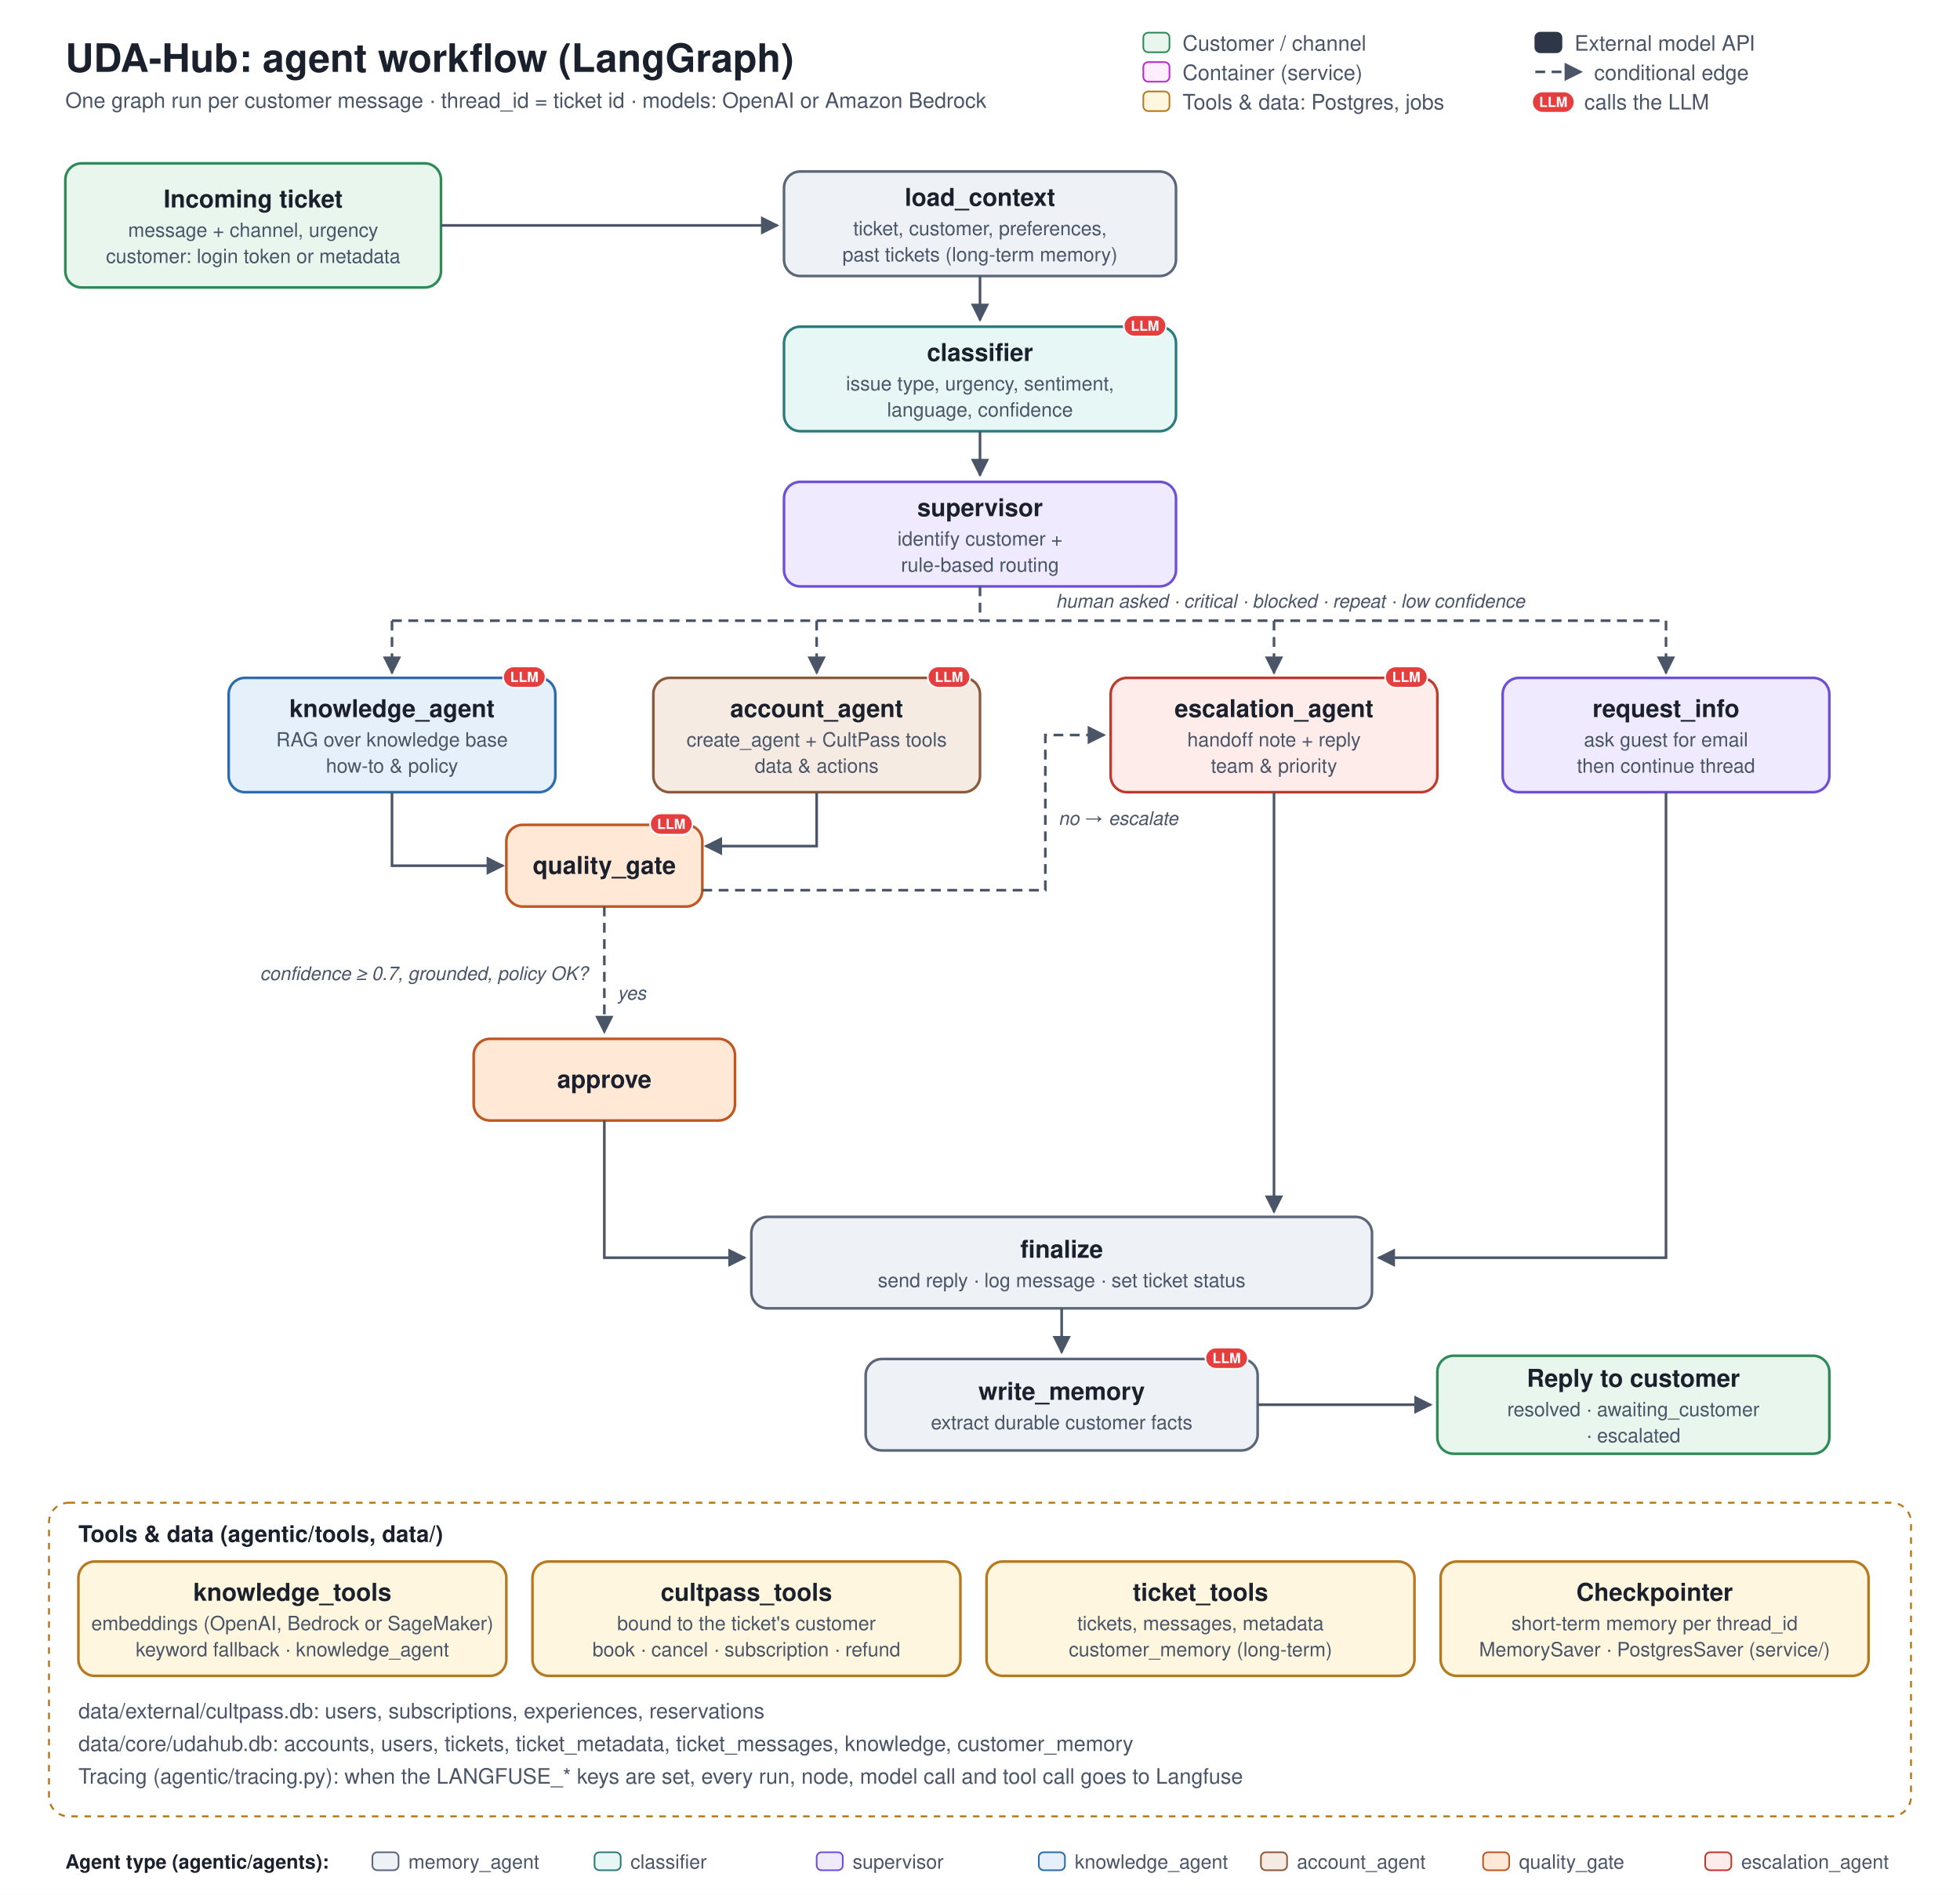
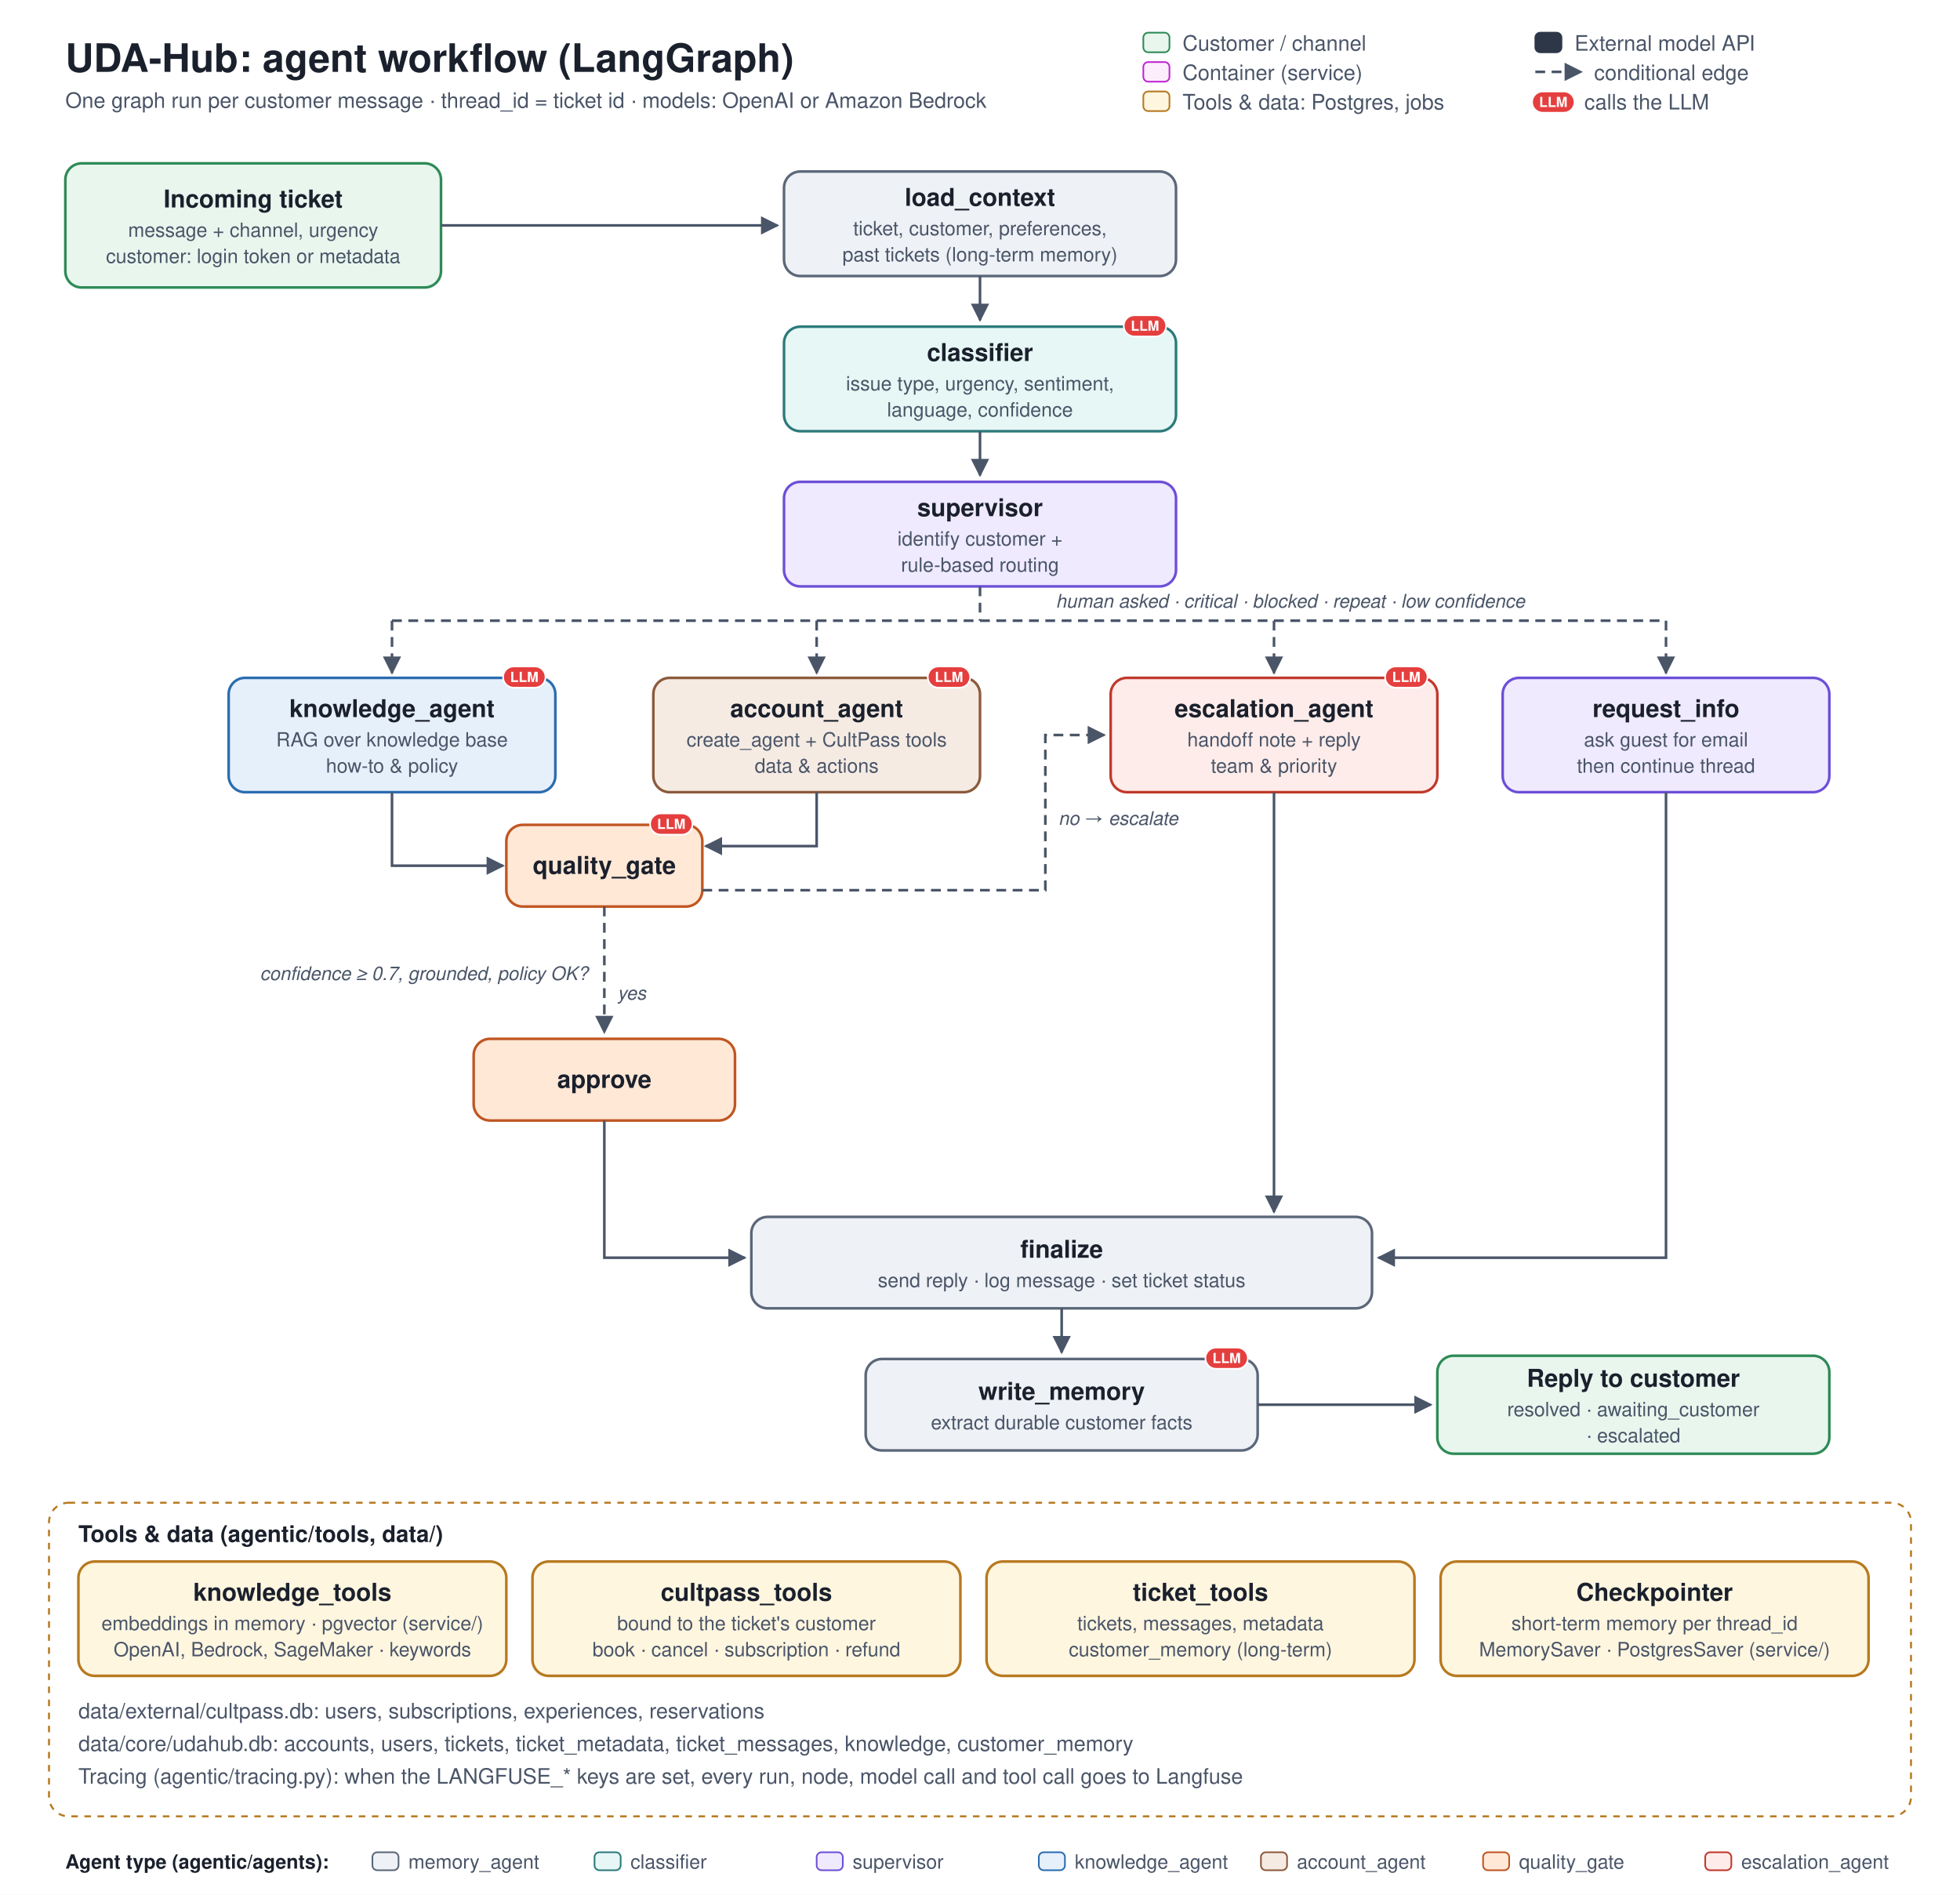
<svg xmlns="http://www.w3.org/2000/svg" viewBox="0 0 1200 1160" width="1200" height="1160" font-family="-apple-system, Segoe UI, Helvetica, Arial, sans-serif">
  <defs>
    <marker id="arrow" viewBox="0 0 10 10" refX="9" refY="5" markerWidth="7" markerHeight="7" orient="auto-start-reverse">
      <path d="M0,0 L10,5 L0,10 z" fill="#4a5568" />
    </marker>
  </defs>
  <style>.t{font-size:15px;font-weight:600;fill:#1a202c;text-anchor:middle}.s{font-size:12px;fill:#4a5568;text-anchor:middle}.l{font-size:11.5px;fill:#4a5568;font-style:italic}.h{font-size:24px;font-weight:700;fill:#1a202c}.sh{font-size:13px;fill:#4a5568}.ph{font-size:14px;font-weight:700;fill:#1a202c}</style>
  <rect width="1200" height="1160" fill="#ffffff" />
  <text x="40" y="44" class="h">UDA-Hub: agent workflow (LangGraph)</text>
  <text x="40" y="66" class="sh">One graph run per customer message · thread_id = ticket id · models: OpenAI or Amazon Bedrock</text>
  <rect x="700" y="20" width="16" height="12" rx="3" fill="#e8f6ee" stroke="#2e8b57" />
  <text x="724" y="31" class="sh">Customer / channel</text>
  <rect x="700" y="38" width="16" height="12" rx="3" fill="#fdeefd" stroke="#c026d3" />
  <text x="724" y="49" class="sh">Container (service)</text>
  <rect x="700" y="56" width="16" height="12" rx="3" fill="#fff6e0" stroke="#b7791f" />
  <text x="724" y="67" class="sh">Tools &amp; data: Postgres, jobs</text>
  <rect x="940" y="20" width="16" height="12" rx="3" fill="#2d3748" stroke="#2d3748" />
  <text x="964" y="31" class="sh">External model API</text>
  <path d="M940 44 h28" fill="none" stroke="#4a5568" stroke-width="1.6" stroke-dasharray="6 4" marker-end="url(#arrow)" />
  <text x="976" y="49" class="sh">conditional edge</text>
  <rect x="938" y="56" width="26" height="13" rx="6.5" fill="#e53e3e" stroke="#ffffff" stroke-width="1" />
  <text x="951" y="65.5" font-size="8.5" font-weight="700" fill="#ffffff" text-anchor="middle">LLM</text>
  <text x="970" y="67" class="sh">calls the LLM</text>
  <rect x="40" y="100" width="230" height="76" rx="10" fill="#e8f6ee" stroke="#2e8b57" stroke-width="1.6" />
  <text x="155.0" y="127.0" class="t">Incoming ticket</text>
  <text x="155.0" y="145.0" class="s">message + channel, urgency</text>
  <text x="155.0" y="161.0" class="s">customer: login token or metadata</text>
  <path d="M270 138 H476" fill="none" stroke="#4a5568" stroke-width="1.6" marker-end="url(#arrow)" />
  <rect x="480" y="105" width="240" height="64" rx="10" fill="#eef1f5" stroke="#5b6779" stroke-width="1.6" />
  <text x="600.0" y="126.0" class="t">load_context</text>
  <text x="600.0" y="144.0" class="s">ticket, customer, preferences,</text>
  <text x="600.0" y="160.0" class="s">past tickets (long-term memory)</text>
  <path d="M600 169 V196" fill="none" stroke="#4a5568" stroke-width="1.6" marker-end="url(#arrow)" />
  <rect x="480" y="200" width="240" height="64" rx="10" fill="#e6f7f5" stroke="#2c7a7b" stroke-width="1.6" />
  <text x="600.0" y="221.0" class="t">classifier</text>
  <text x="600.0" y="239.0" class="s">issue type, urgency, sentiment,</text>
  <text x="600.0" y="255.0" class="s">language, confidence</text>
  <path d="M600 264 V291" fill="none" stroke="#4a5568" stroke-width="1.6" marker-end="url(#arrow)" />
  <rect x="480" y="295" width="240" height="64" rx="10" fill="#efeafe" stroke="#6d4fd8" stroke-width="1.6" />
  <text x="600.0" y="316.0" class="t">supervisor</text>
  <text x="600.0" y="334.0" class="s">identify customer +</text>
  <text x="600.0" y="350.0" class="s">rule-based routing</text>
  <path d="M600 359 V380" fill="none" stroke="#4a5568" stroke-width="1.6" stroke-dasharray="6 4" />
  <path d="M240 380 H1020" fill="none" stroke="#4a5568" stroke-width="1.6" stroke-dasharray="6 4" />
  <path d="M240 380 V412" fill="none" stroke="#4a5568" stroke-width="1.6" stroke-dasharray="6 4" marker-end="url(#arrow)" />
  <path d="M500 380 V412" fill="none" stroke="#4a5568" stroke-width="1.6" stroke-dasharray="6 4" marker-end="url(#arrow)" />
  <path d="M780 380 V412" fill="none" stroke="#4a5568" stroke-width="1.6" stroke-dasharray="6 4" marker-end="url(#arrow)" />
  <path d="M1020 380 V412" fill="none" stroke="#4a5568" stroke-width="1.6" stroke-dasharray="6 4" marker-end="url(#arrow)" />
  <rect x="140" y="415" width="200" height="70" rx="10" fill="#e6f0fb" stroke="#2b6cb0" stroke-width="1.6" />
  <text x="240.0" y="439.0" class="t">knowledge_agent</text>
  <text x="240.0" y="457.0" class="s">RAG over knowledge base</text>
  <text x="240.0" y="473.0" class="s">how-to &amp; policy</text>
  <rect x="400" y="415" width="200" height="70" rx="10" fill="#f5ebe3" stroke="#8b5a3c" stroke-width="1.6" />
  <text x="500.0" y="439.0" class="t">account_agent</text>
  <text x="500.0" y="457.0" class="s">create_agent + CultPass tools</text>
  <text x="500.0" y="473.0" class="s">data &amp; actions</text>
  <rect x="680" y="415" width="200" height="70" rx="10" fill="#fdecea" stroke="#c0392b" stroke-width="1.6" />
  <text x="780.0" y="439.0" class="t">escalation_agent</text>
  <text x="780.0" y="457.0" class="s">handoff note + reply</text>
  <text x="780.0" y="473.0" class="s">team &amp; priority</text>
  <rect x="920" y="415" width="200" height="70" rx="10" fill="#efeafe" stroke="#6d4fd8" stroke-width="1.6" />
  <text x="1020.0" y="439.0" class="t">request_info</text>
  <text x="1020.0" y="457.0" class="s">ask guest for email</text>
  <text x="1020.0" y="473.0" class="s">then continue thread</text>
  <text x="790" y="372" class="l" text-anchor="middle">human asked · critical · blocked · repeat · low confidence</text>
  <path d="M240 485 V530 H308" fill="none" stroke="#4a5568" stroke-width="1.6" marker-end="url(#arrow)" />
  <path d="M500 485 V518 H432" fill="none" stroke="#4a5568" stroke-width="1.6" marker-end="url(#arrow)" />
  <rect x="310" y="505" width="120" height="50" rx="10" fill="#ffe8d6" stroke="#c05621" stroke-width="1.6" />
  <text x="370.0" y="535.0" class="t">quality_gate</text>
  <text x="360" y="600" class="l" text-anchor="end">confidence ≥ 0.7, grounded, policy OK?</text>
  <path d="M430 545 H640 V450 H676" fill="none" stroke="#4a5568" stroke-width="1.6" stroke-dasharray="6 4" marker-end="url(#arrow)" />
  <text x="648" y="505" class="l" text-anchor="start">no → escalate</text>
  <path d="M370 555 V632" fill="none" stroke="#4a5568" stroke-width="1.6" stroke-dasharray="6 4" marker-end="url(#arrow)" />
  <text x="378" y="612" class="l" text-anchor="start">yes</text>
  <rect x="290" y="636" width="160" height="50" rx="10" fill="#ffe8d6" stroke="#c05621" stroke-width="1.6" />
  <text x="370.0" y="666.0" class="t">approve</text>
  <path d="M370 686 V770 H456" fill="none" stroke="#4a5568" stroke-width="1.6" marker-end="url(#arrow)" />
  <path d="M780 485 V742" fill="none" stroke="#4a5568" stroke-width="1.6" marker-end="url(#arrow)" />
  <path d="M1020 485 V770 H844" fill="none" stroke="#4a5568" stroke-width="1.6" marker-end="url(#arrow)" />
  <rect x="460" y="745" width="380" height="56" rx="10" fill="#eef1f5" stroke="#5b6779" stroke-width="1.6" />
  <text x="650.0" y="770.0" class="t">finalize</text>
  <text x="650.0" y="788.0" class="s">send reply · log message · set ticket status</text>
  <path d="M650 801 V828" fill="none" stroke="#4a5568" stroke-width="1.6" marker-end="url(#arrow)" />
  <rect x="530" y="832" width="240" height="56" rx="10" fill="#eef1f5" stroke="#5b6779" stroke-width="1.6" />
  <text x="650.0" y="857.0" class="t">write_memory</text>
  <text x="650.0" y="875.0" class="s">extract durable customer facts</text>
  <path d="M770 860 H876" fill="none" stroke="#4a5568" stroke-width="1.6" marker-end="url(#arrow)" />
  <rect x="880" y="830" width="240" height="60" rx="10" fill="#e8f6ee" stroke="#2e8b57" stroke-width="1.6" />
  <text x="1000.0" y="849.0" class="t">Reply to customer</text>
  <text x="1000.0" y="867.0" class="s">resolved · awaiting_customer</text>
  <text x="1000.0" y="883.0" class="s">· escalated</text>
  <rect x="30" y="920" width="1140" height="192" rx="12" fill="none" stroke="#b7791f" stroke-width="1.2" stroke-dasharray="4 4" />
  <text x="48" y="944" class="ph">Tools &amp; data (agentic/tools, data/)</text>
  <rect x="48" y="956" width="262" height="70" rx="10" fill="#fff6e0" stroke="#b7791f" stroke-width="1.6" />
  <text x="179.0" y="980.0" class="t">knowledge_tools</text>
-   <text x="179.0" y="998.0" class="s">embeddings (OpenAI, Bedrock or SageMaker)</text>
-   <text x="179.0" y="1014.0" class="s">keyword fallback · knowledge_agent</text>
+   <text x="179.0" y="998.0" class="s">embeddings in memory · pgvector (service/)</text>
+   <text x="179.0" y="1014.0" class="s">OpenAI, Bedrock, SageMaker · keywords</text>
  <rect x="326" y="956" width="262" height="70" rx="10" fill="#fff6e0" stroke="#b7791f" stroke-width="1.6" />
  <text x="457.0" y="980.0" class="t">cultpass_tools</text>
  <text x="457.0" y="998.0" class="s">bound to the ticket's customer</text>
  <text x="457.0" y="1014.0" class="s">book · cancel · subscription · refund</text>
  <rect x="604" y="956" width="262" height="70" rx="10" fill="#fff6e0" stroke="#b7791f" stroke-width="1.6" />
  <text x="735.0" y="980.0" class="t">ticket_tools</text>
  <text x="735.0" y="998.0" class="s">tickets, messages, metadata</text>
  <text x="735.0" y="1014.0" class="s">customer_memory (long-term)</text>
  <rect x="882" y="956" width="262" height="70" rx="10" fill="#fff6e0" stroke="#b7791f" stroke-width="1.6" />
  <text x="1013.0" y="980.0" class="t">Checkpointer</text>
  <text x="1013.0" y="998.0" class="s">short-term memory per thread_id</text>
  <text x="1013.0" y="1014.0" class="s">MemorySaver · PostgresSaver (service/)</text>
  <text x="48" y="1052" class="sh">data/external/cultpass.db: users, subscriptions, experiences, reservations</text>
  <text x="48" y="1072" class="sh">data/core/udahub.db: accounts, users, tickets, ticket_metadata, ticket_messages, knowledge, customer_memory</text>
  <text x="48" y="1092" class="sh">Tracing (agentic/tracing.py): when the LANGFUSE_* keys are set, every run, node, model call and tool call goes to Langfuse</text>
  <rect x="688.0" y="193.0" width="26" height="13" rx="6.5" fill="#e53e3e" stroke="#ffffff" stroke-width="1" />
  <text x="701.0" y="202.5" font-size="8.5" font-weight="700" fill="#ffffff" text-anchor="middle">LLM</text>
  <rect x="308.0" y="408.0" width="26" height="13" rx="6.5" fill="#e53e3e" stroke="#ffffff" stroke-width="1" />
  <text x="321.0" y="417.5" font-size="8.5" font-weight="700" fill="#ffffff" text-anchor="middle">LLM</text>
  <rect x="568.0" y="408.0" width="26" height="13" rx="6.5" fill="#e53e3e" stroke="#ffffff" stroke-width="1" />
  <text x="581.0" y="417.5" font-size="8.5" font-weight="700" fill="#ffffff" text-anchor="middle">LLM</text>
  <rect x="848.0" y="408.0" width="26" height="13" rx="6.5" fill="#e53e3e" stroke="#ffffff" stroke-width="1" />
  <text x="861.0" y="417.5" font-size="8.5" font-weight="700" fill="#ffffff" text-anchor="middle">LLM</text>
  <rect x="398.0" y="498.0" width="26" height="13" rx="6.5" fill="#e53e3e" stroke="#ffffff" stroke-width="1" />
  <text x="411.0" y="507.5" font-size="8.5" font-weight="700" fill="#ffffff" text-anchor="middle">LLM</text>
  <rect x="738.0" y="825.0" width="26" height="13" rx="6.5" fill="#e53e3e" stroke="#ffffff" stroke-width="1" />
  <text x="751.0" y="834.5" font-size="8.5" font-weight="700" fill="#ffffff" text-anchor="middle">LLM</text>
  <text x="40" y="1144" class="ph" style="font-size:12px">Agent type (agentic/agents):</text>
  <rect x="228" y="1134" width="16" height="11" rx="3" fill="#eef1f5" stroke="#5b6779" />
  <text x="250" y="1144" class="sh" style="font-size:12px">memory_agent</text>
  <rect x="364" y="1134" width="16" height="11" rx="3" fill="#e6f7f5" stroke="#2c7a7b" />
  <text x="386" y="1144" class="sh" style="font-size:12px">classifier</text>
  <rect x="500" y="1134" width="16" height="11" rx="3" fill="#efeafe" stroke="#6d4fd8" />
  <text x="522" y="1144" class="sh" style="font-size:12px">supervisor</text>
  <rect x="636" y="1134" width="16" height="11" rx="3" fill="#e6f0fb" stroke="#2b6cb0" />
  <text x="658" y="1144" class="sh" style="font-size:12px">knowledge_agent</text>
  <rect x="772" y="1134" width="16" height="11" rx="3" fill="#f5ebe3" stroke="#8b5a3c" />
  <text x="794" y="1144" class="sh" style="font-size:12px">account_agent</text>
  <rect x="908" y="1134" width="16" height="11" rx="3" fill="#ffe8d6" stroke="#c05621" />
  <text x="930" y="1144" class="sh" style="font-size:12px">quality_gate</text>
  <rect x="1044" y="1134" width="16" height="11" rx="3" fill="#fdecea" stroke="#c0392b" />
  <text x="1066" y="1144" class="sh" style="font-size:12px">escalation_agent</text>
</svg>
